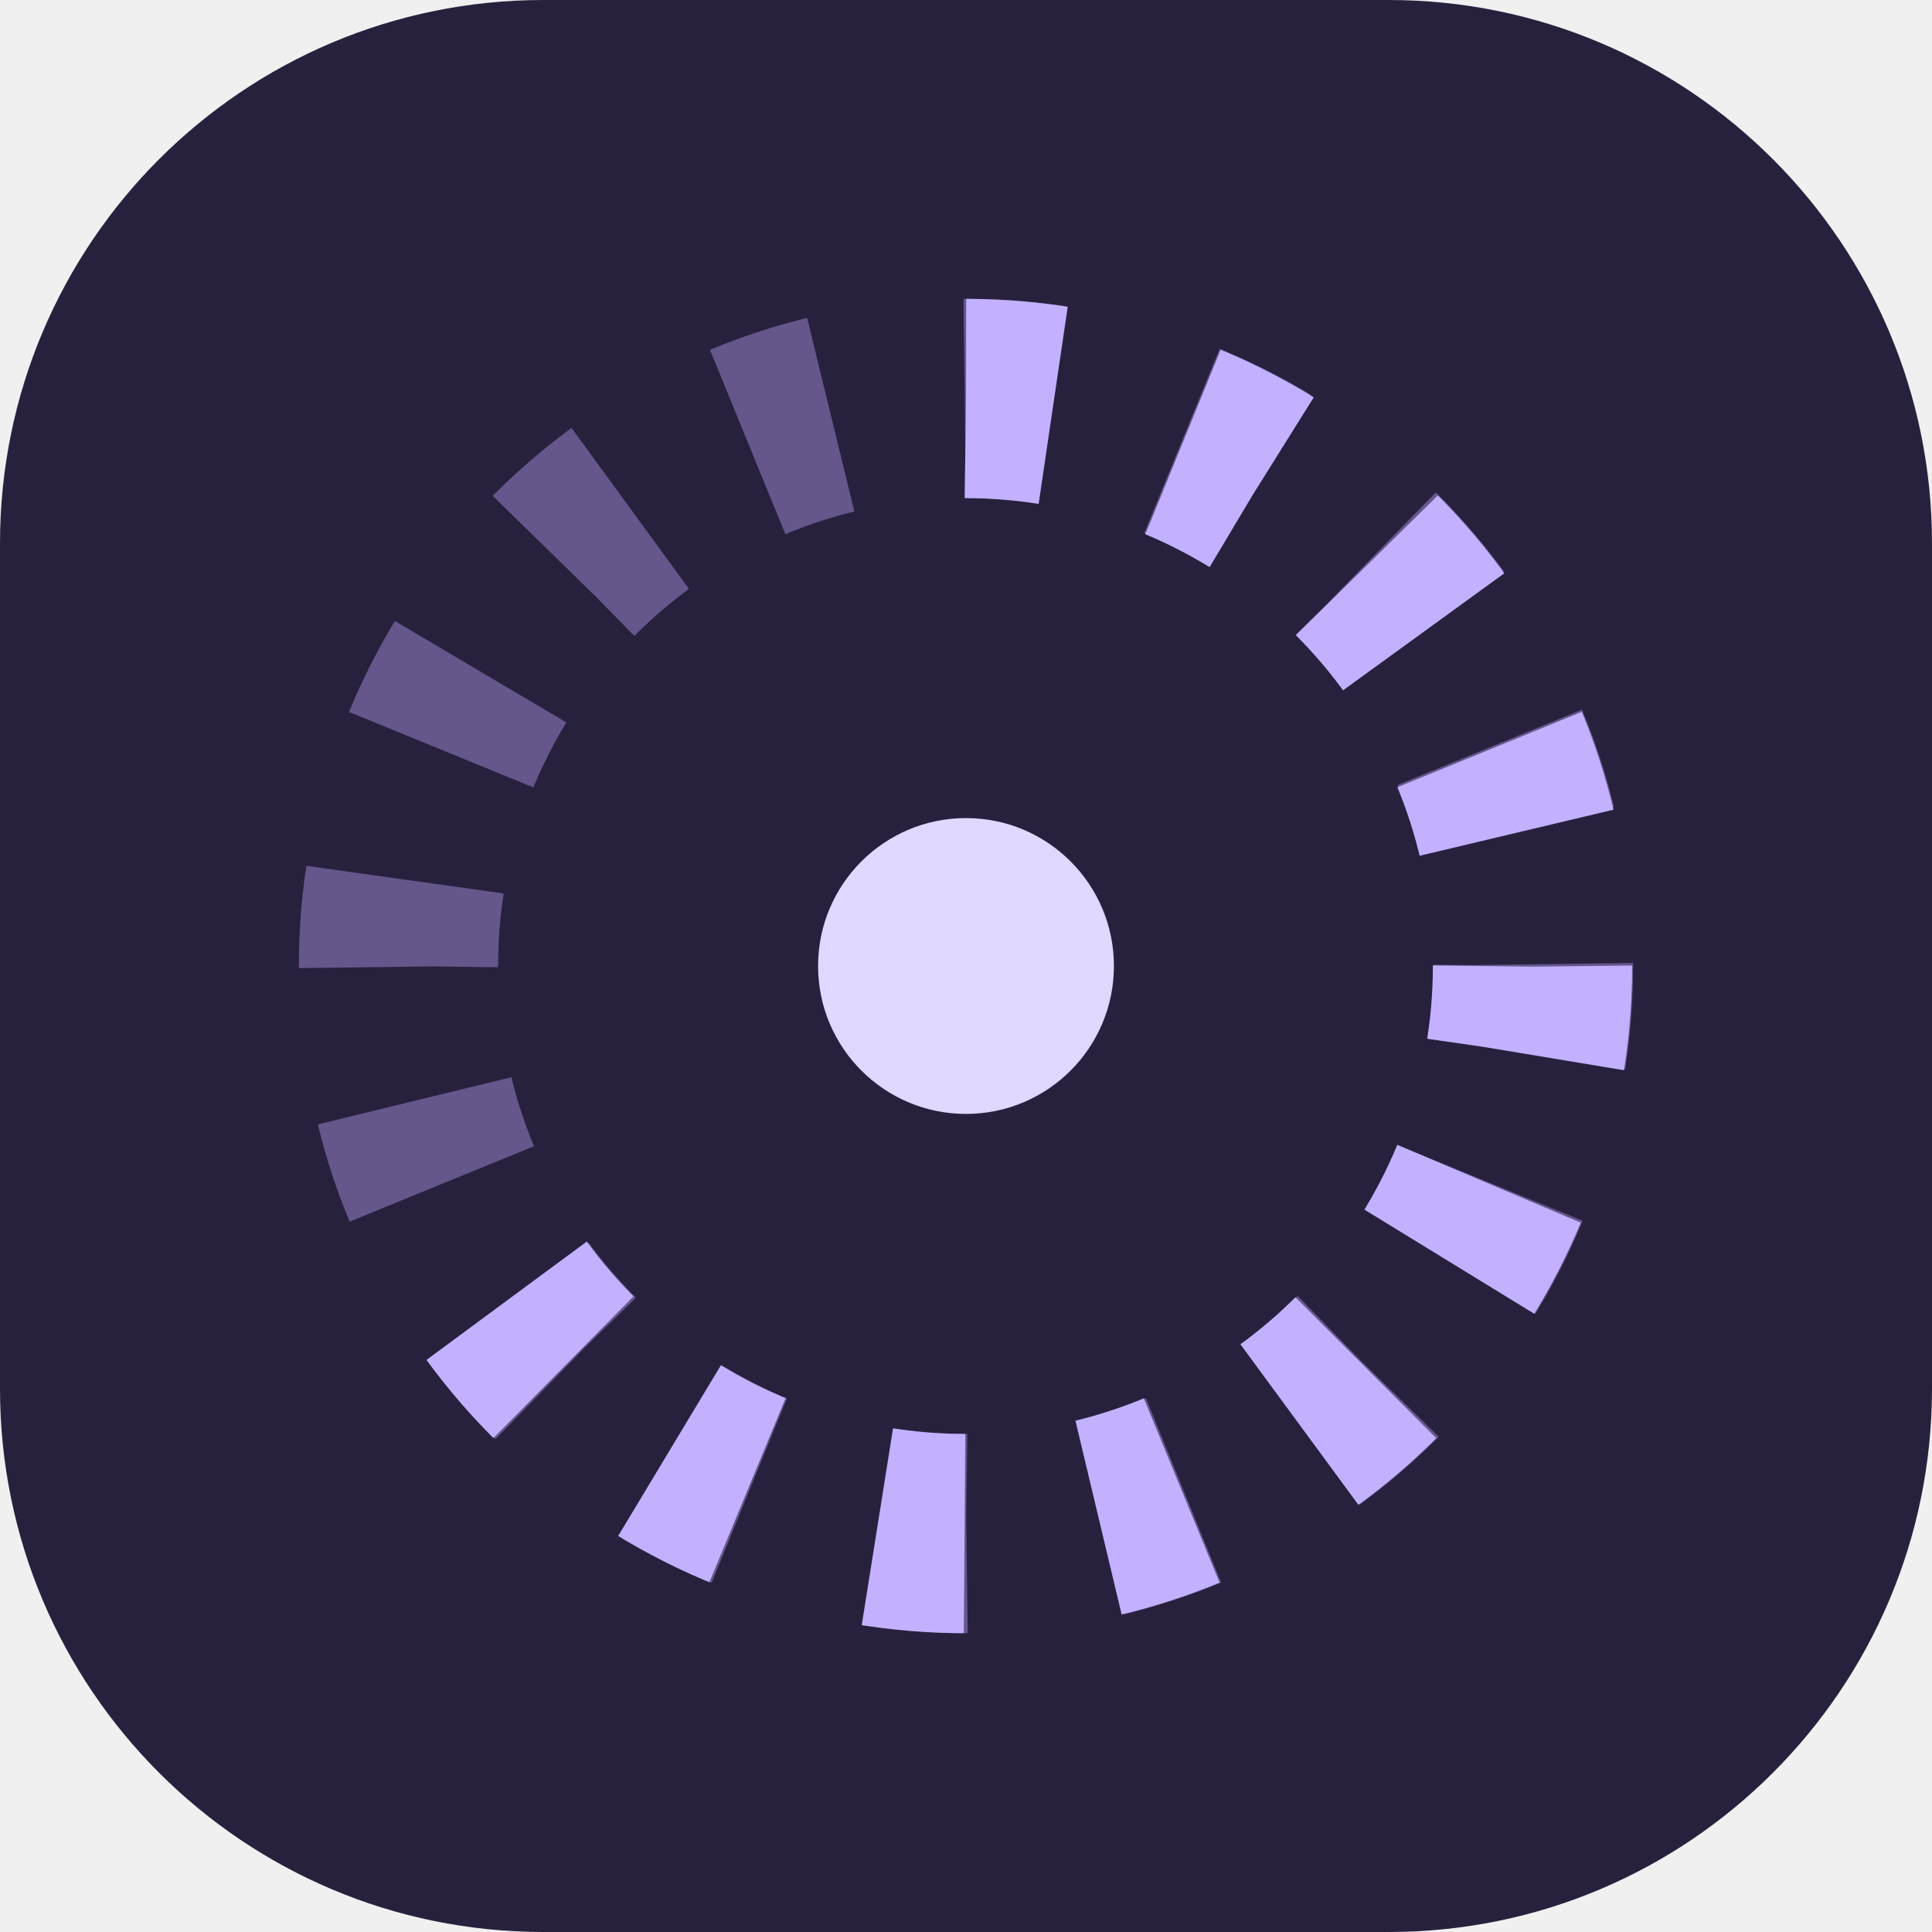
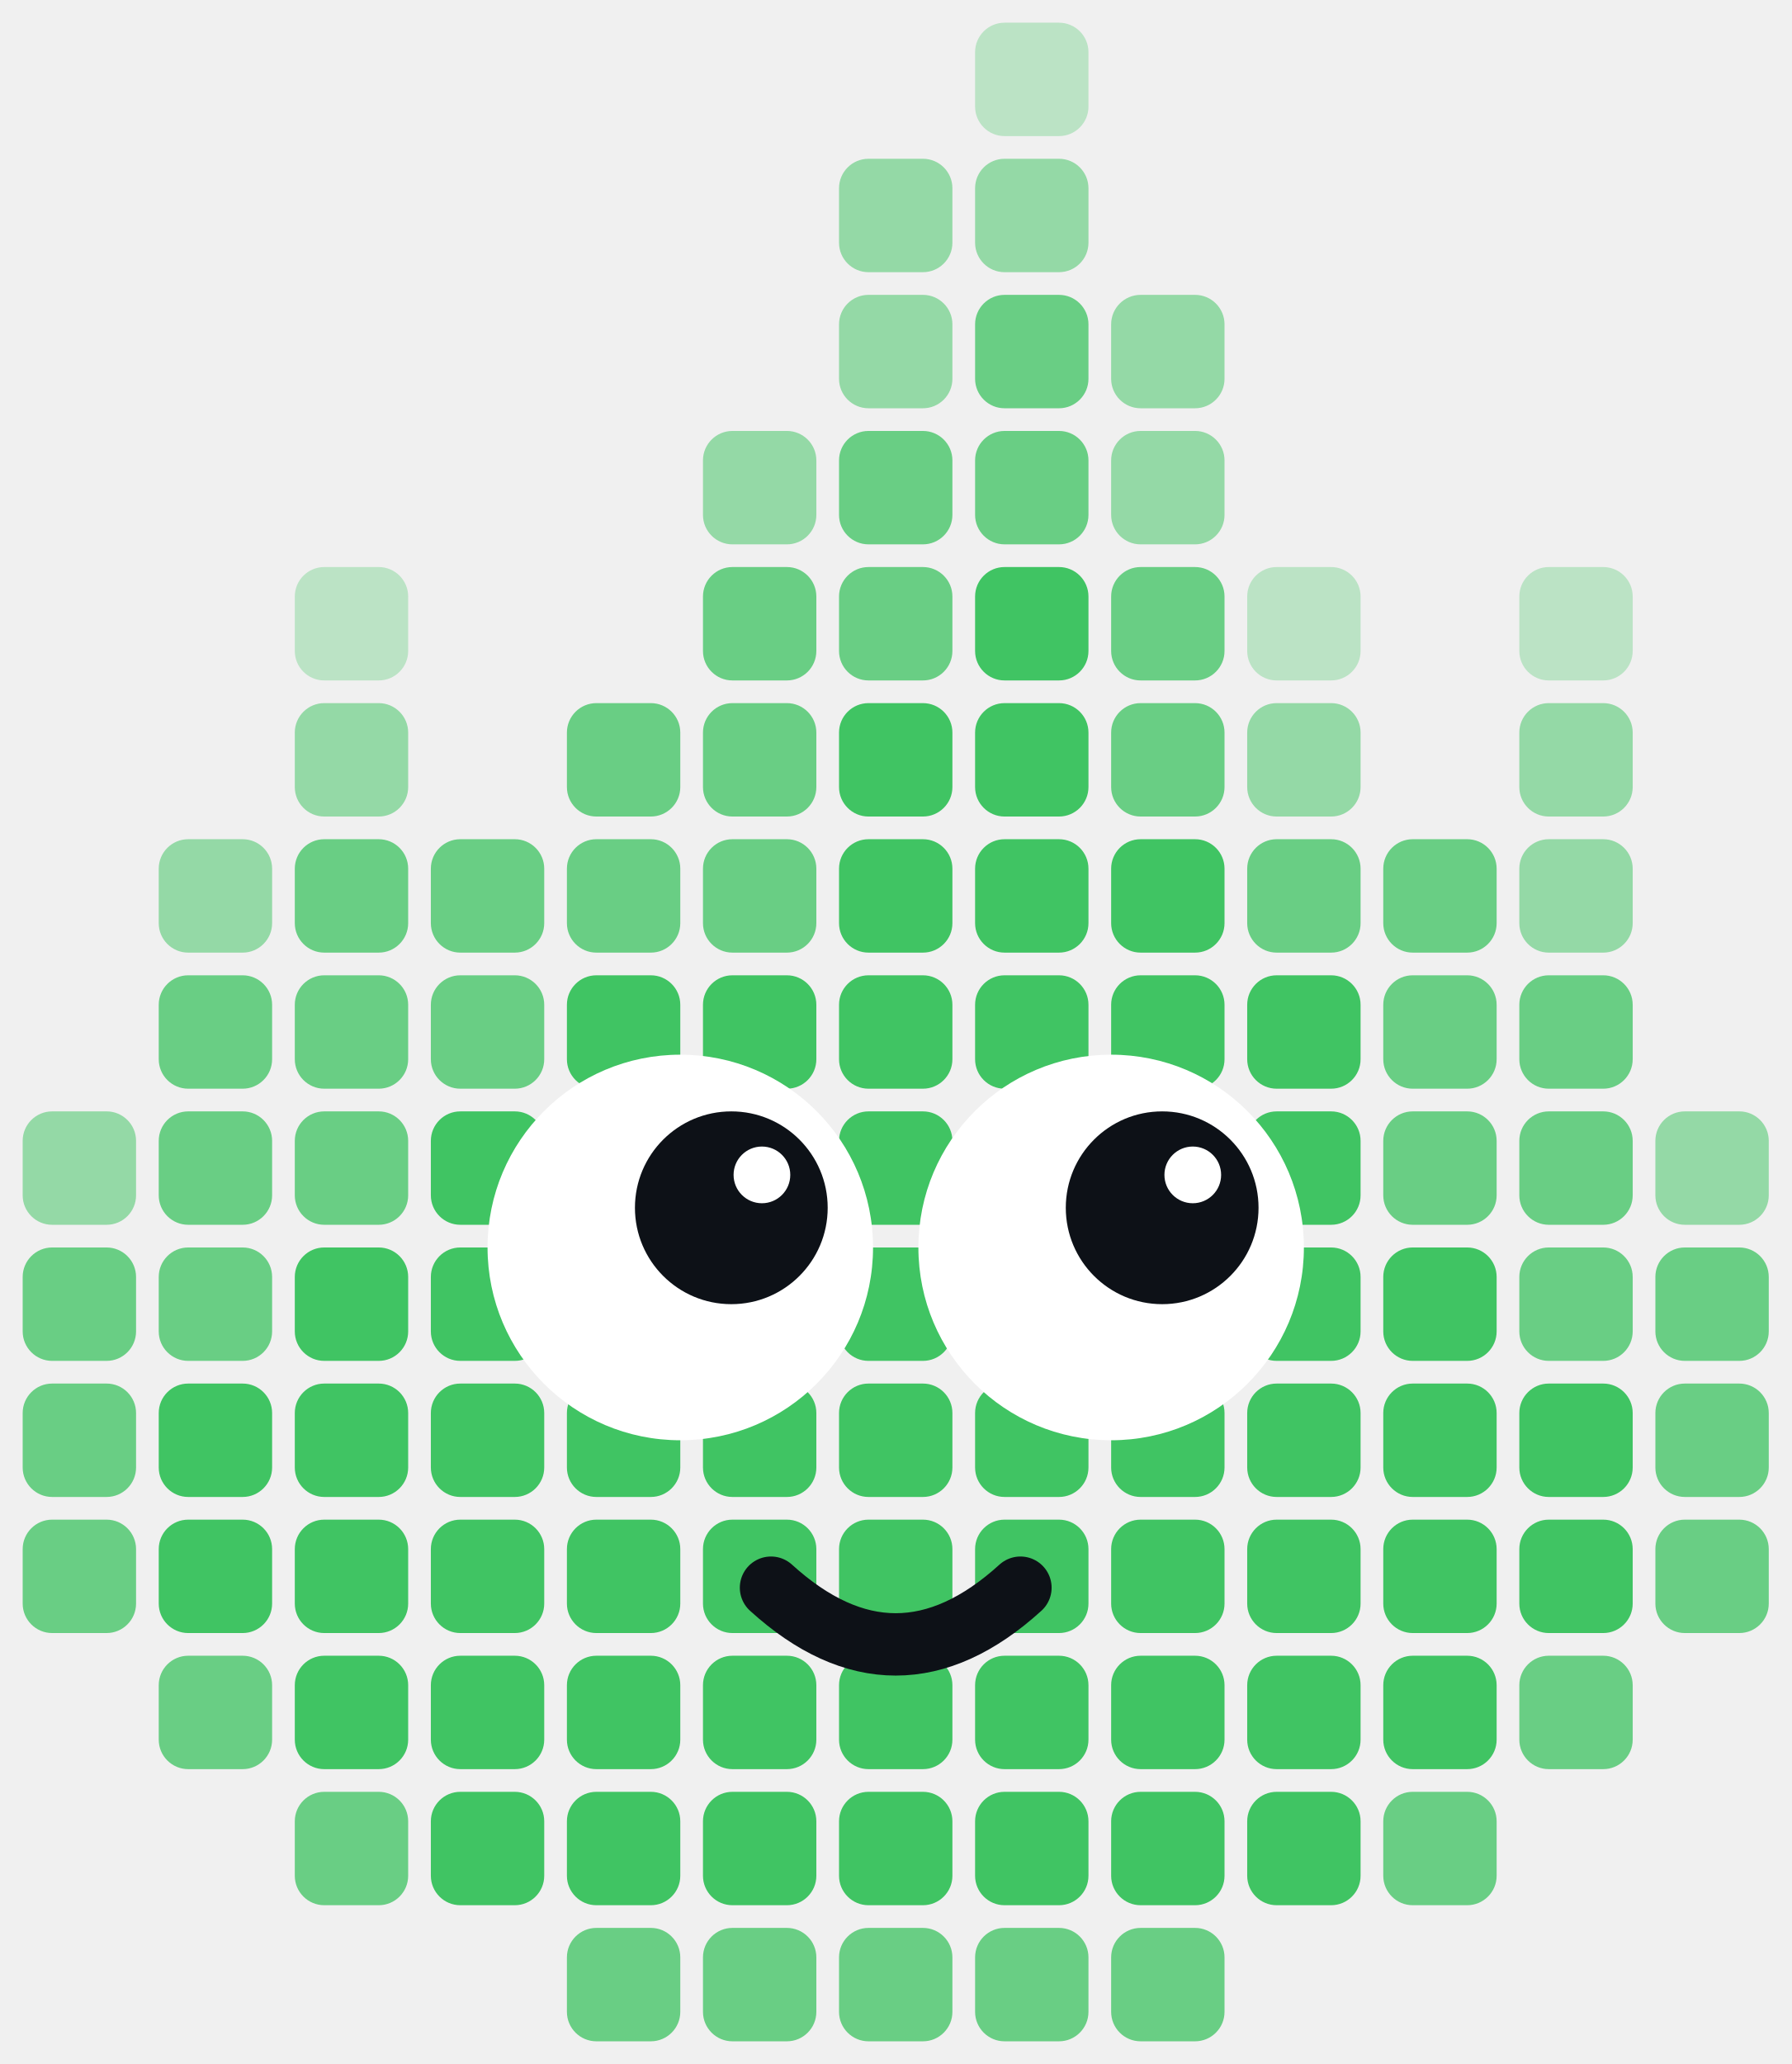
- <svg xmlns="http://www.w3.org/2000/svg" viewBox="0 0 32 32">
-   <rect width="32" height="32" rx="9" fill="#28213e" />
-   <circle cx="16" cy="16" r="9.4" fill="none" stroke="#65568b" stroke-width="3.3" stroke-dasharray="1.45 2.24" />
-   <path d="M16 6.6a9.4 9.4 0 1 1-8.1 14.2" fill="none" stroke="#c3b1ff" stroke-width="3.3" stroke-dasharray="1.45 2.24" />
-   <circle cx="16" cy="16" r="2.45" fill="#e1d7ff" />
+ <svg xmlns="http://www.w3.org/2000/svg" viewBox="-2 -2 158 182" width="64" height="73.722" aria-hidden="true">
+   <rect x="84" y="0" width="10" height="10" rx="2.6" fill="#40c463" fill-opacity="0.3" />
+   <rect x="72" y="12" width="10" height="10" rx="2.6" fill="#40c463" fill-opacity="0.52" />
+   <rect x="84" y="12" width="10" height="10" rx="2.6" fill="#40c463" fill-opacity="0.52" />
+   <rect x="72" y="24" width="10" height="10" rx="2.6" fill="#40c463" fill-opacity="0.52" />
+   <rect x="84" y="24" width="10" height="10" rx="2.6" fill="#40c463" fill-opacity="0.76" />
+   <rect x="96" y="24" width="10" height="10" rx="2.6" fill="#40c463" fill-opacity="0.52" />
+   <rect x="60" y="36" width="10" height="10" rx="2.6" fill="#40c463" fill-opacity="0.52" />
+   <rect x="72" y="36" width="10" height="10" rx="2.6" fill="#40c463" fill-opacity="0.76" />
+   <rect x="84" y="36" width="10" height="10" rx="2.6" fill="#40c463" fill-opacity="0.76" />
+   <rect x="96" y="36" width="10" height="10" rx="2.6" fill="#40c463" fill-opacity="0.52" />
+   <rect x="24" y="48" width="10" height="10" rx="2.6" fill="#40c463" fill-opacity="0.3" />
+   <rect x="60" y="48" width="10" height="10" rx="2.6" fill="#40c463" fill-opacity="0.76" />
+   <rect x="72" y="48" width="10" height="10" rx="2.6" fill="#40c463" fill-opacity="0.76" />
+   <rect x="84" y="48" width="10" height="10" rx="2.6" fill="#40c463" fill-opacity="1" />
+   <rect x="96" y="48" width="10" height="10" rx="2.6" fill="#40c463" fill-opacity="0.76" />
+   <rect x="108" y="48" width="10" height="10" rx="2.6" fill="#40c463" fill-opacity="0.3" />
+   <rect x="132" y="48" width="10" height="10" rx="2.6" fill="#40c463" fill-opacity="0.3" />
+   <rect x="24" y="60" width="10" height="10" rx="2.6" fill="#40c463" fill-opacity="0.52" />
+   <rect x="48" y="60" width="10" height="10" rx="2.6" fill="#40c463" fill-opacity="0.76" />
+   <rect x="60" y="60" width="10" height="10" rx="2.6" fill="#40c463" fill-opacity="0.76" />
+   <rect x="72" y="60" width="10" height="10" rx="2.6" fill="#40c463" fill-opacity="1" />
+   <rect x="84" y="60" width="10" height="10" rx="2.6" fill="#40c463" fill-opacity="1" />
+   <rect x="96" y="60" width="10" height="10" rx="2.6" fill="#40c463" fill-opacity="0.76" />
+   <rect x="108" y="60" width="10" height="10" rx="2.6" fill="#40c463" fill-opacity="0.52" />
+   <rect x="132" y="60" width="10" height="10" rx="2.6" fill="#40c463" fill-opacity="0.52" />
+   <rect x="12" y="72" width="10" height="10" rx="2.6" fill="#40c463" fill-opacity="0.52" />
+   <rect x="24" y="72" width="10" height="10" rx="2.6" fill="#40c463" fill-opacity="0.76" />
+   <rect x="36" y="72" width="10" height="10" rx="2.6" fill="#40c463" fill-opacity="0.76" />
+   <rect x="48" y="72" width="10" height="10" rx="2.6" fill="#40c463" fill-opacity="0.76" />
+   <rect x="60" y="72" width="10" height="10" rx="2.6" fill="#40c463" fill-opacity="0.76" />
+   <rect x="72" y="72" width="10" height="10" rx="2.6" fill="#40c463" fill-opacity="1" />
+   <rect x="84" y="72" width="10" height="10" rx="2.6" fill="#40c463" fill-opacity="1" />
+   <rect x="96" y="72" width="10" height="10" rx="2.6" fill="#40c463" fill-opacity="1" />
+   <rect x="108" y="72" width="10" height="10" rx="2.6" fill="#40c463" fill-opacity="0.76" />
+   <rect x="120" y="72" width="10" height="10" rx="2.6" fill="#40c463" fill-opacity="0.76" />
+   <rect x="132" y="72" width="10" height="10" rx="2.6" fill="#40c463" fill-opacity="0.52" />
+   <rect x="12" y="84" width="10" height="10" rx="2.6" fill="#40c463" fill-opacity="0.76" />
+   <rect x="24" y="84" width="10" height="10" rx="2.6" fill="#40c463" fill-opacity="0.76" />
+   <rect x="36" y="84" width="10" height="10" rx="2.6" fill="#40c463" fill-opacity="0.76" />
+   <rect x="48" y="84" width="10" height="10" rx="2.6" fill="#40c463" fill-opacity="1" />
+   <rect x="60" y="84" width="10" height="10" rx="2.6" fill="#40c463" fill-opacity="1" />
+   <rect x="72" y="84" width="10" height="10" rx="2.6" fill="#40c463" fill-opacity="1" />
+   <rect x="84" y="84" width="10" height="10" rx="2.6" fill="#40c463" fill-opacity="1" />
+   <rect x="96" y="84" width="10" height="10" rx="2.6" fill="#40c463" fill-opacity="1" />
+   <rect x="108" y="84" width="10" height="10" rx="2.6" fill="#40c463" fill-opacity="1" />
+   <rect x="120" y="84" width="10" height="10" rx="2.6" fill="#40c463" fill-opacity="0.76" />
+   <rect x="132" y="84" width="10" height="10" rx="2.6" fill="#40c463" fill-opacity="0.76" />
+   <rect x="0" y="96" width="10" height="10" rx="2.6" fill="#40c463" fill-opacity="0.52" />
+   <rect x="12" y="96" width="10" height="10" rx="2.6" fill="#40c463" fill-opacity="0.76" />
+   <rect x="24" y="96" width="10" height="10" rx="2.6" fill="#40c463" fill-opacity="0.76" />
+   <rect x="36" y="96" width="10" height="10" rx="2.6" fill="#40c463" fill-opacity="1" />
+   <rect x="48" y="96" width="10" height="10" rx="2.6" fill="#40c463" fill-opacity="1" />
+   <rect x="60" y="96" width="10" height="10" rx="2.6" fill="#40c463" fill-opacity="1" />
+   <rect x="72" y="96" width="10" height="10" rx="2.6" fill="#40c463" fill-opacity="1" />
+   <rect x="84" y="96" width="10" height="10" rx="2.6" fill="#40c463" fill-opacity="1" />
+   <rect x="96" y="96" width="10" height="10" rx="2.6" fill="#40c463" fill-opacity="1" />
+   <rect x="108" y="96" width="10" height="10" rx="2.6" fill="#40c463" fill-opacity="1" />
+   <rect x="120" y="96" width="10" height="10" rx="2.6" fill="#40c463" fill-opacity="0.76" />
+   <rect x="132" y="96" width="10" height="10" rx="2.6" fill="#40c463" fill-opacity="0.76" />
+   <rect x="144" y="96" width="10" height="10" rx="2.6" fill="#40c463" fill-opacity="0.52" />
+   <rect x="0" y="108" width="10" height="10" rx="2.6" fill="#40c463" fill-opacity="0.76" />
+   <rect x="12" y="108" width="10" height="10" rx="2.6" fill="#40c463" fill-opacity="0.76" />
+   <rect x="24" y="108" width="10" height="10" rx="2.6" fill="#40c463" fill-opacity="1" />
+   <rect x="36" y="108" width="10" height="10" rx="2.6" fill="#40c463" fill-opacity="1" />
+   <rect x="48" y="108" width="10" height="10" rx="2.6" fill="#40c463" fill-opacity="1" />
+   <rect x="60" y="108" width="10" height="10" rx="2.6" fill="#40c463" fill-opacity="1" />
+   <rect x="72" y="108" width="10" height="10" rx="2.6" fill="#40c463" fill-opacity="1" />
+   <rect x="84" y="108" width="10" height="10" rx="2.6" fill="#40c463" fill-opacity="1" />
+   <rect x="96" y="108" width="10" height="10" rx="2.6" fill="#40c463" fill-opacity="1" />
+   <rect x="108" y="108" width="10" height="10" rx="2.6" fill="#40c463" fill-opacity="1" />
+   <rect x="120" y="108" width="10" height="10" rx="2.6" fill="#40c463" fill-opacity="1" />
+   <rect x="132" y="108" width="10" height="10" rx="2.6" fill="#40c463" fill-opacity="0.76" />
+   <rect x="144" y="108" width="10" height="10" rx="2.6" fill="#40c463" fill-opacity="0.76" />
+   <rect x="0" y="120" width="10" height="10" rx="2.6" fill="#40c463" fill-opacity="0.76" />
+   <rect x="12" y="120" width="10" height="10" rx="2.6" fill="#40c463" fill-opacity="1" />
+   <rect x="24" y="120" width="10" height="10" rx="2.6" fill="#40c463" fill-opacity="1" />
+   <rect x="36" y="120" width="10" height="10" rx="2.6" fill="#40c463" fill-opacity="1" />
+   <rect x="48" y="120" width="10" height="10" rx="2.6" fill="#40c463" fill-opacity="1" />
+   <rect x="60" y="120" width="10" height="10" rx="2.6" fill="#40c463" fill-opacity="1" />
+   <rect x="72" y="120" width="10" height="10" rx="2.6" fill="#40c463" fill-opacity="1" />
+   <rect x="84" y="120" width="10" height="10" rx="2.6" fill="#40c463" fill-opacity="1" />
+   <rect x="96" y="120" width="10" height="10" rx="2.6" fill="#40c463" fill-opacity="1" />
+   <rect x="108" y="120" width="10" height="10" rx="2.6" fill="#40c463" fill-opacity="1" />
+   <rect x="120" y="120" width="10" height="10" rx="2.6" fill="#40c463" fill-opacity="1" />
+   <rect x="132" y="120" width="10" height="10" rx="2.6" fill="#40c463" fill-opacity="1" />
+   <rect x="144" y="120" width="10" height="10" rx="2.6" fill="#40c463" fill-opacity="0.76" />
+   <rect x="0" y="132" width="10" height="10" rx="2.6" fill="#40c463" fill-opacity="0.76" />
+   <rect x="12" y="132" width="10" height="10" rx="2.6" fill="#40c463" fill-opacity="1" />
+   <rect x="24" y="132" width="10" height="10" rx="2.6" fill="#40c463" fill-opacity="1" />
+   <rect x="36" y="132" width="10" height="10" rx="2.6" fill="#40c463" fill-opacity="1" />
+   <rect x="48" y="132" width="10" height="10" rx="2.6" fill="#40c463" fill-opacity="1" />
+   <rect x="60" y="132" width="10" height="10" rx="2.6" fill="#40c463" fill-opacity="1" />
+   <rect x="72" y="132" width="10" height="10" rx="2.6" fill="#40c463" fill-opacity="1" />
+   <rect x="84" y="132" width="10" height="10" rx="2.6" fill="#40c463" fill-opacity="1" />
+   <rect x="96" y="132" width="10" height="10" rx="2.6" fill="#40c463" fill-opacity="1" />
+   <rect x="108" y="132" width="10" height="10" rx="2.6" fill="#40c463" fill-opacity="1" />
+   <rect x="120" y="132" width="10" height="10" rx="2.6" fill="#40c463" fill-opacity="1" />
+   <rect x="132" y="132" width="10" height="10" rx="2.6" fill="#40c463" fill-opacity="1" />
+   <rect x="144" y="132" width="10" height="10" rx="2.6" fill="#40c463" fill-opacity="0.76" />
+   <rect x="12" y="144" width="10" height="10" rx="2.6" fill="#40c463" fill-opacity="0.76" />
+   <rect x="24" y="144" width="10" height="10" rx="2.6" fill="#40c463" fill-opacity="1" />
+   <rect x="36" y="144" width="10" height="10" rx="2.6" fill="#40c463" fill-opacity="1" />
+   <rect x="48" y="144" width="10" height="10" rx="2.6" fill="#40c463" fill-opacity="1" />
+   <rect x="60" y="144" width="10" height="10" rx="2.6" fill="#40c463" fill-opacity="1" />
+   <rect x="72" y="144" width="10" height="10" rx="2.6" fill="#40c463" fill-opacity="1" />
+   <rect x="84" y="144" width="10" height="10" rx="2.6" fill="#40c463" fill-opacity="1" />
+   <rect x="96" y="144" width="10" height="10" rx="2.6" fill="#40c463" fill-opacity="1" />
+   <rect x="108" y="144" width="10" height="10" rx="2.6" fill="#40c463" fill-opacity="1" />
+   <rect x="120" y="144" width="10" height="10" rx="2.6" fill="#40c463" fill-opacity="1" />
+   <rect x="132" y="144" width="10" height="10" rx="2.6" fill="#40c463" fill-opacity="0.76" />
+   <rect x="24" y="156" width="10" height="10" rx="2.6" fill="#40c463" fill-opacity="0.76" />
+   <rect x="36" y="156" width="10" height="10" rx="2.6" fill="#40c463" fill-opacity="1" />
+   <rect x="48" y="156" width="10" height="10" rx="2.6" fill="#40c463" fill-opacity="1" />
+   <rect x="60" y="156" width="10" height="10" rx="2.6" fill="#40c463" fill-opacity="1" />
+   <rect x="72" y="156" width="10" height="10" rx="2.6" fill="#40c463" fill-opacity="1" />
+   <rect x="84" y="156" width="10" height="10" rx="2.6" fill="#40c463" fill-opacity="1" />
+   <rect x="96" y="156" width="10" height="10" rx="2.6" fill="#40c463" fill-opacity="1" />
+   <rect x="108" y="156" width="10" height="10" rx="2.6" fill="#40c463" fill-opacity="1" />
+   <rect x="120" y="156" width="10" height="10" rx="2.6" fill="#40c463" fill-opacity="0.76" />
+   <rect x="48" y="168" width="10" height="10" rx="2.6" fill="#40c463" fill-opacity="0.76" />
+   <rect x="60" y="168" width="10" height="10" rx="2.6" fill="#40c463" fill-opacity="0.76" />
+   <rect x="72" y="168" width="10" height="10" rx="2.6" fill="#40c463" fill-opacity="0.76" />
+   <rect x="84" y="168" width="10" height="10" rx="2.6" fill="#40c463" fill-opacity="0.76" />
+   <rect x="96" y="168" width="10" height="10" rx="2.6" fill="#40c463" fill-opacity="0.76" />
+   <circle cx="58" cy="108" r="17" fill="#fff" />
+   <circle cx="62.5" cy="104.5" r="8.5" fill="#0d1117" />
+   <circle cx="65.2" cy="101.6" r="2.5" fill="#fff" />
+   <circle cx="96" cy="108" r="17" fill="#fff" />
+   <circle cx="100.5" cy="104.5" r="8.5" fill="#0d1117" />
+   <circle cx="103.2" cy="101.6" r="2.5" fill="#fff" />
+   <path d="M66 138 Q77 148 88 138" fill="none" stroke="#0d1117" stroke-width="5.5" stroke-linecap="round" />
</svg>
